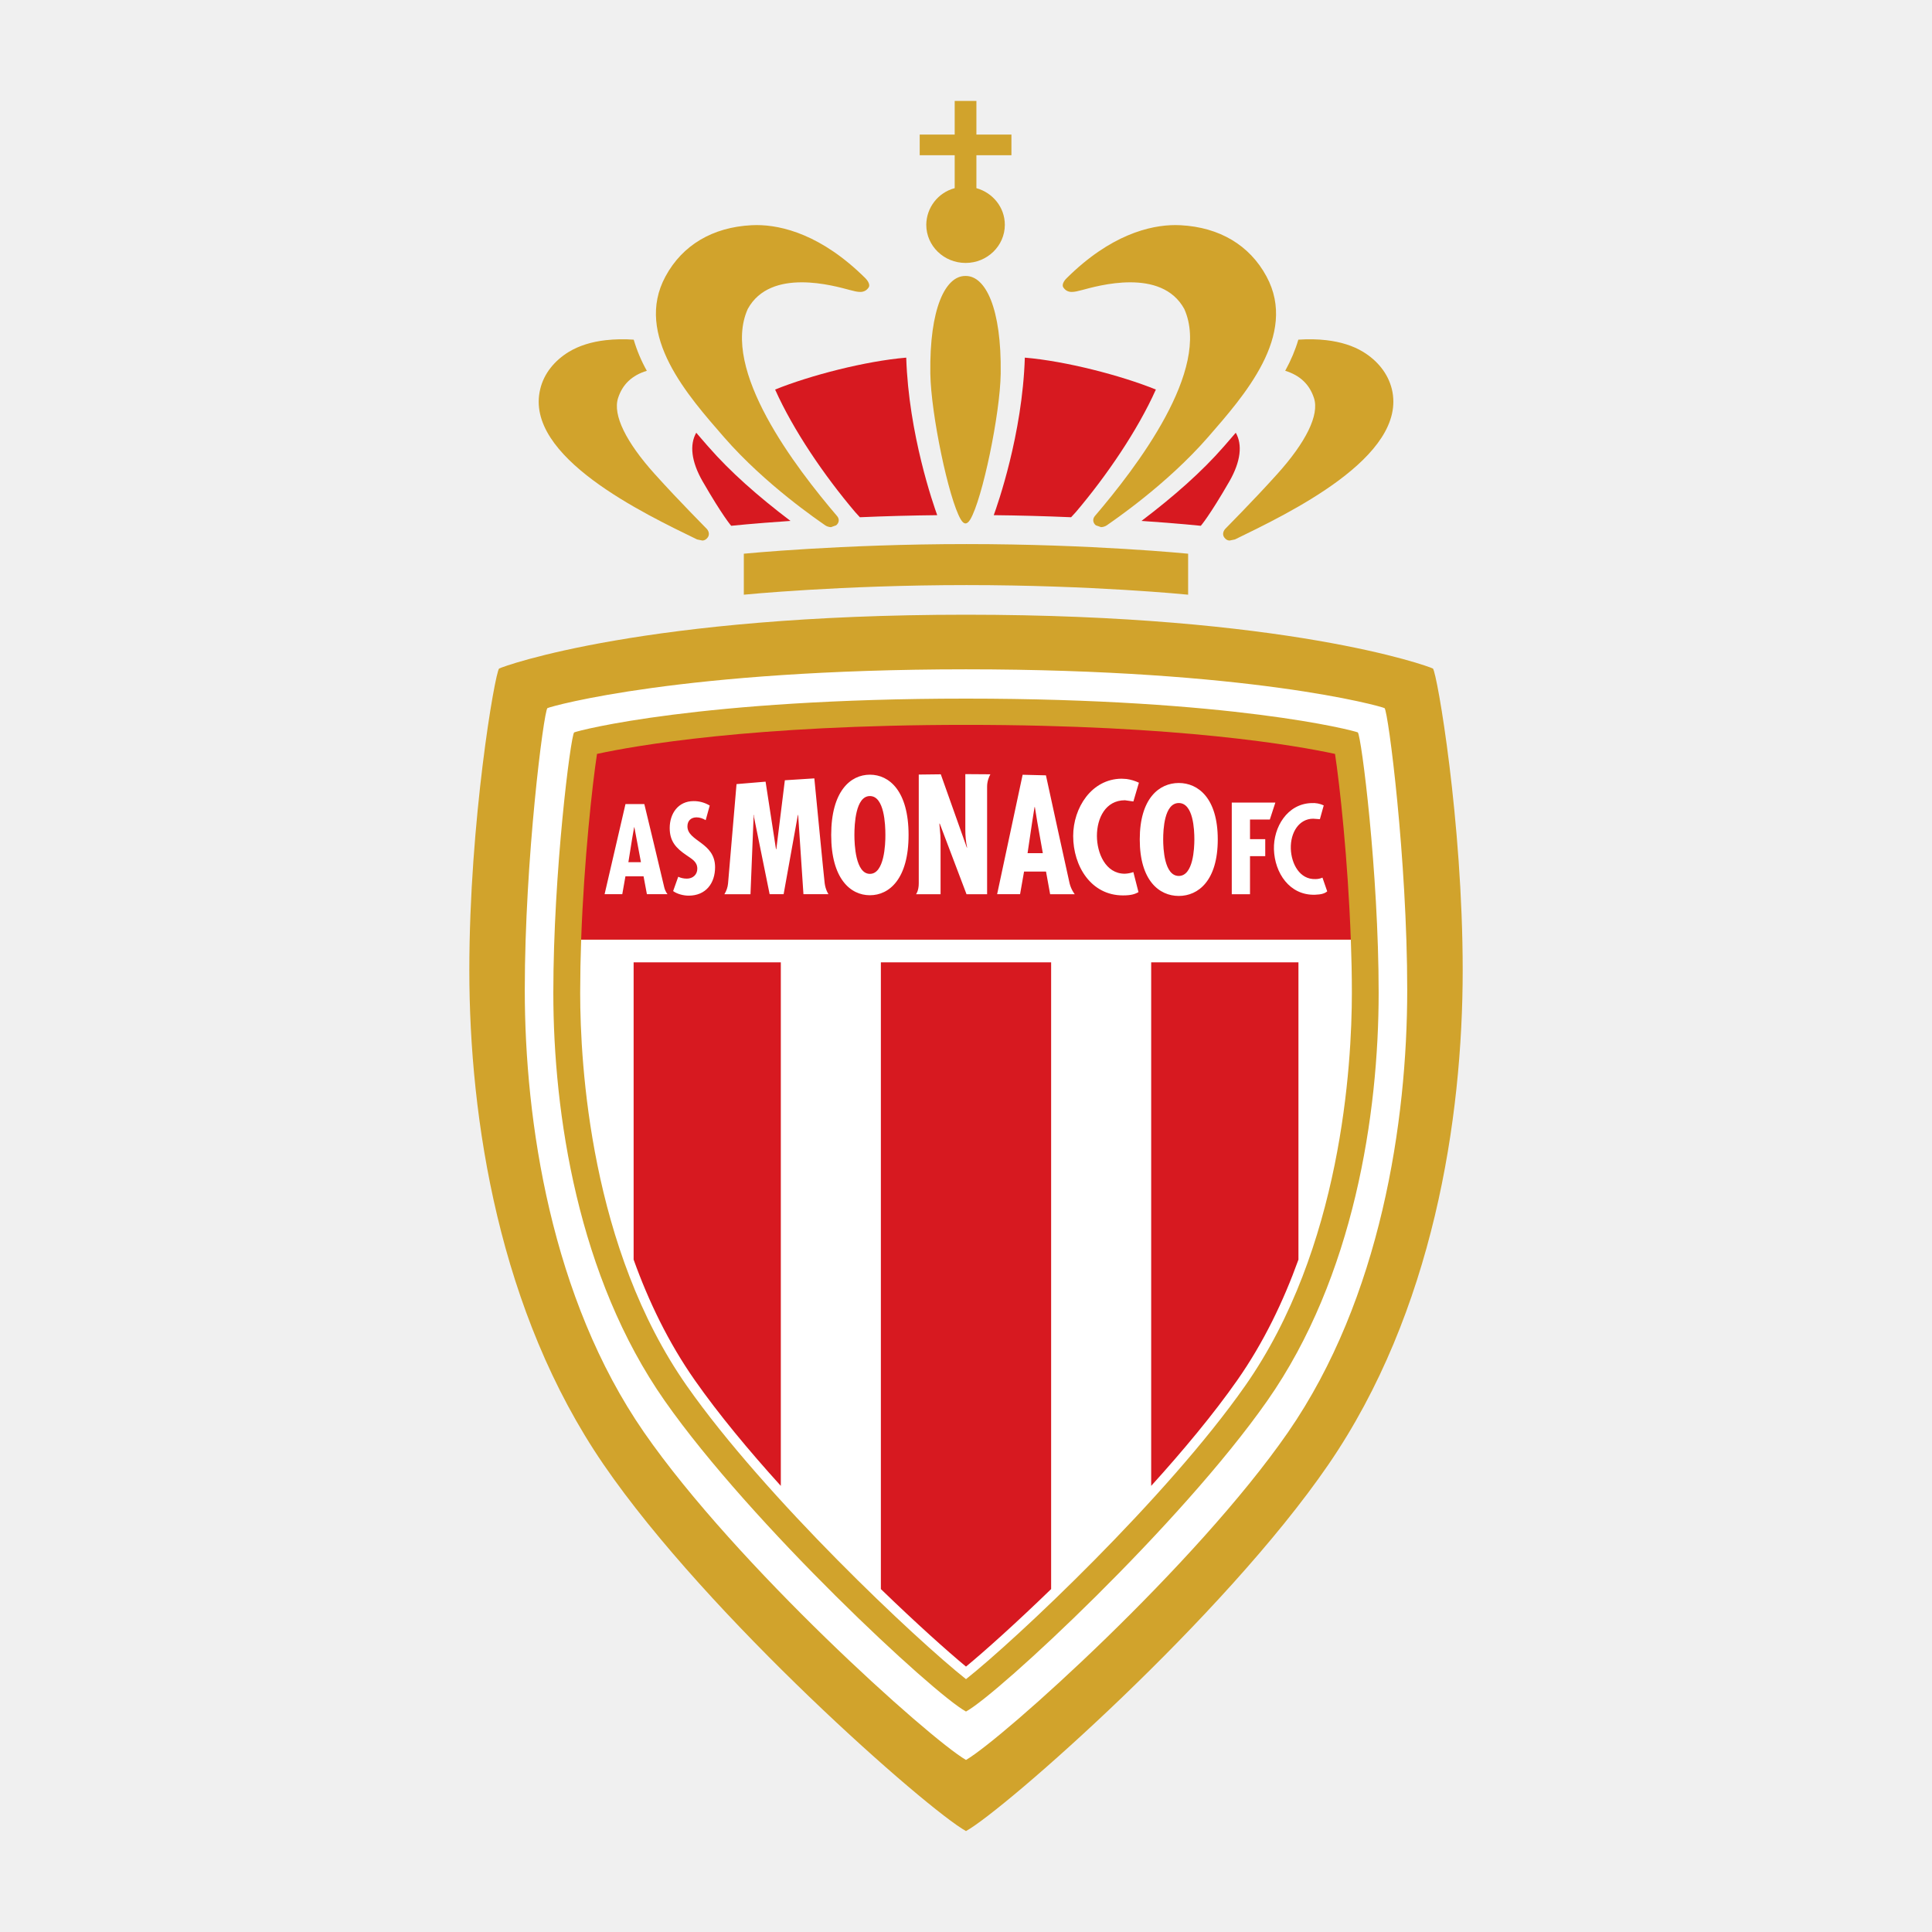
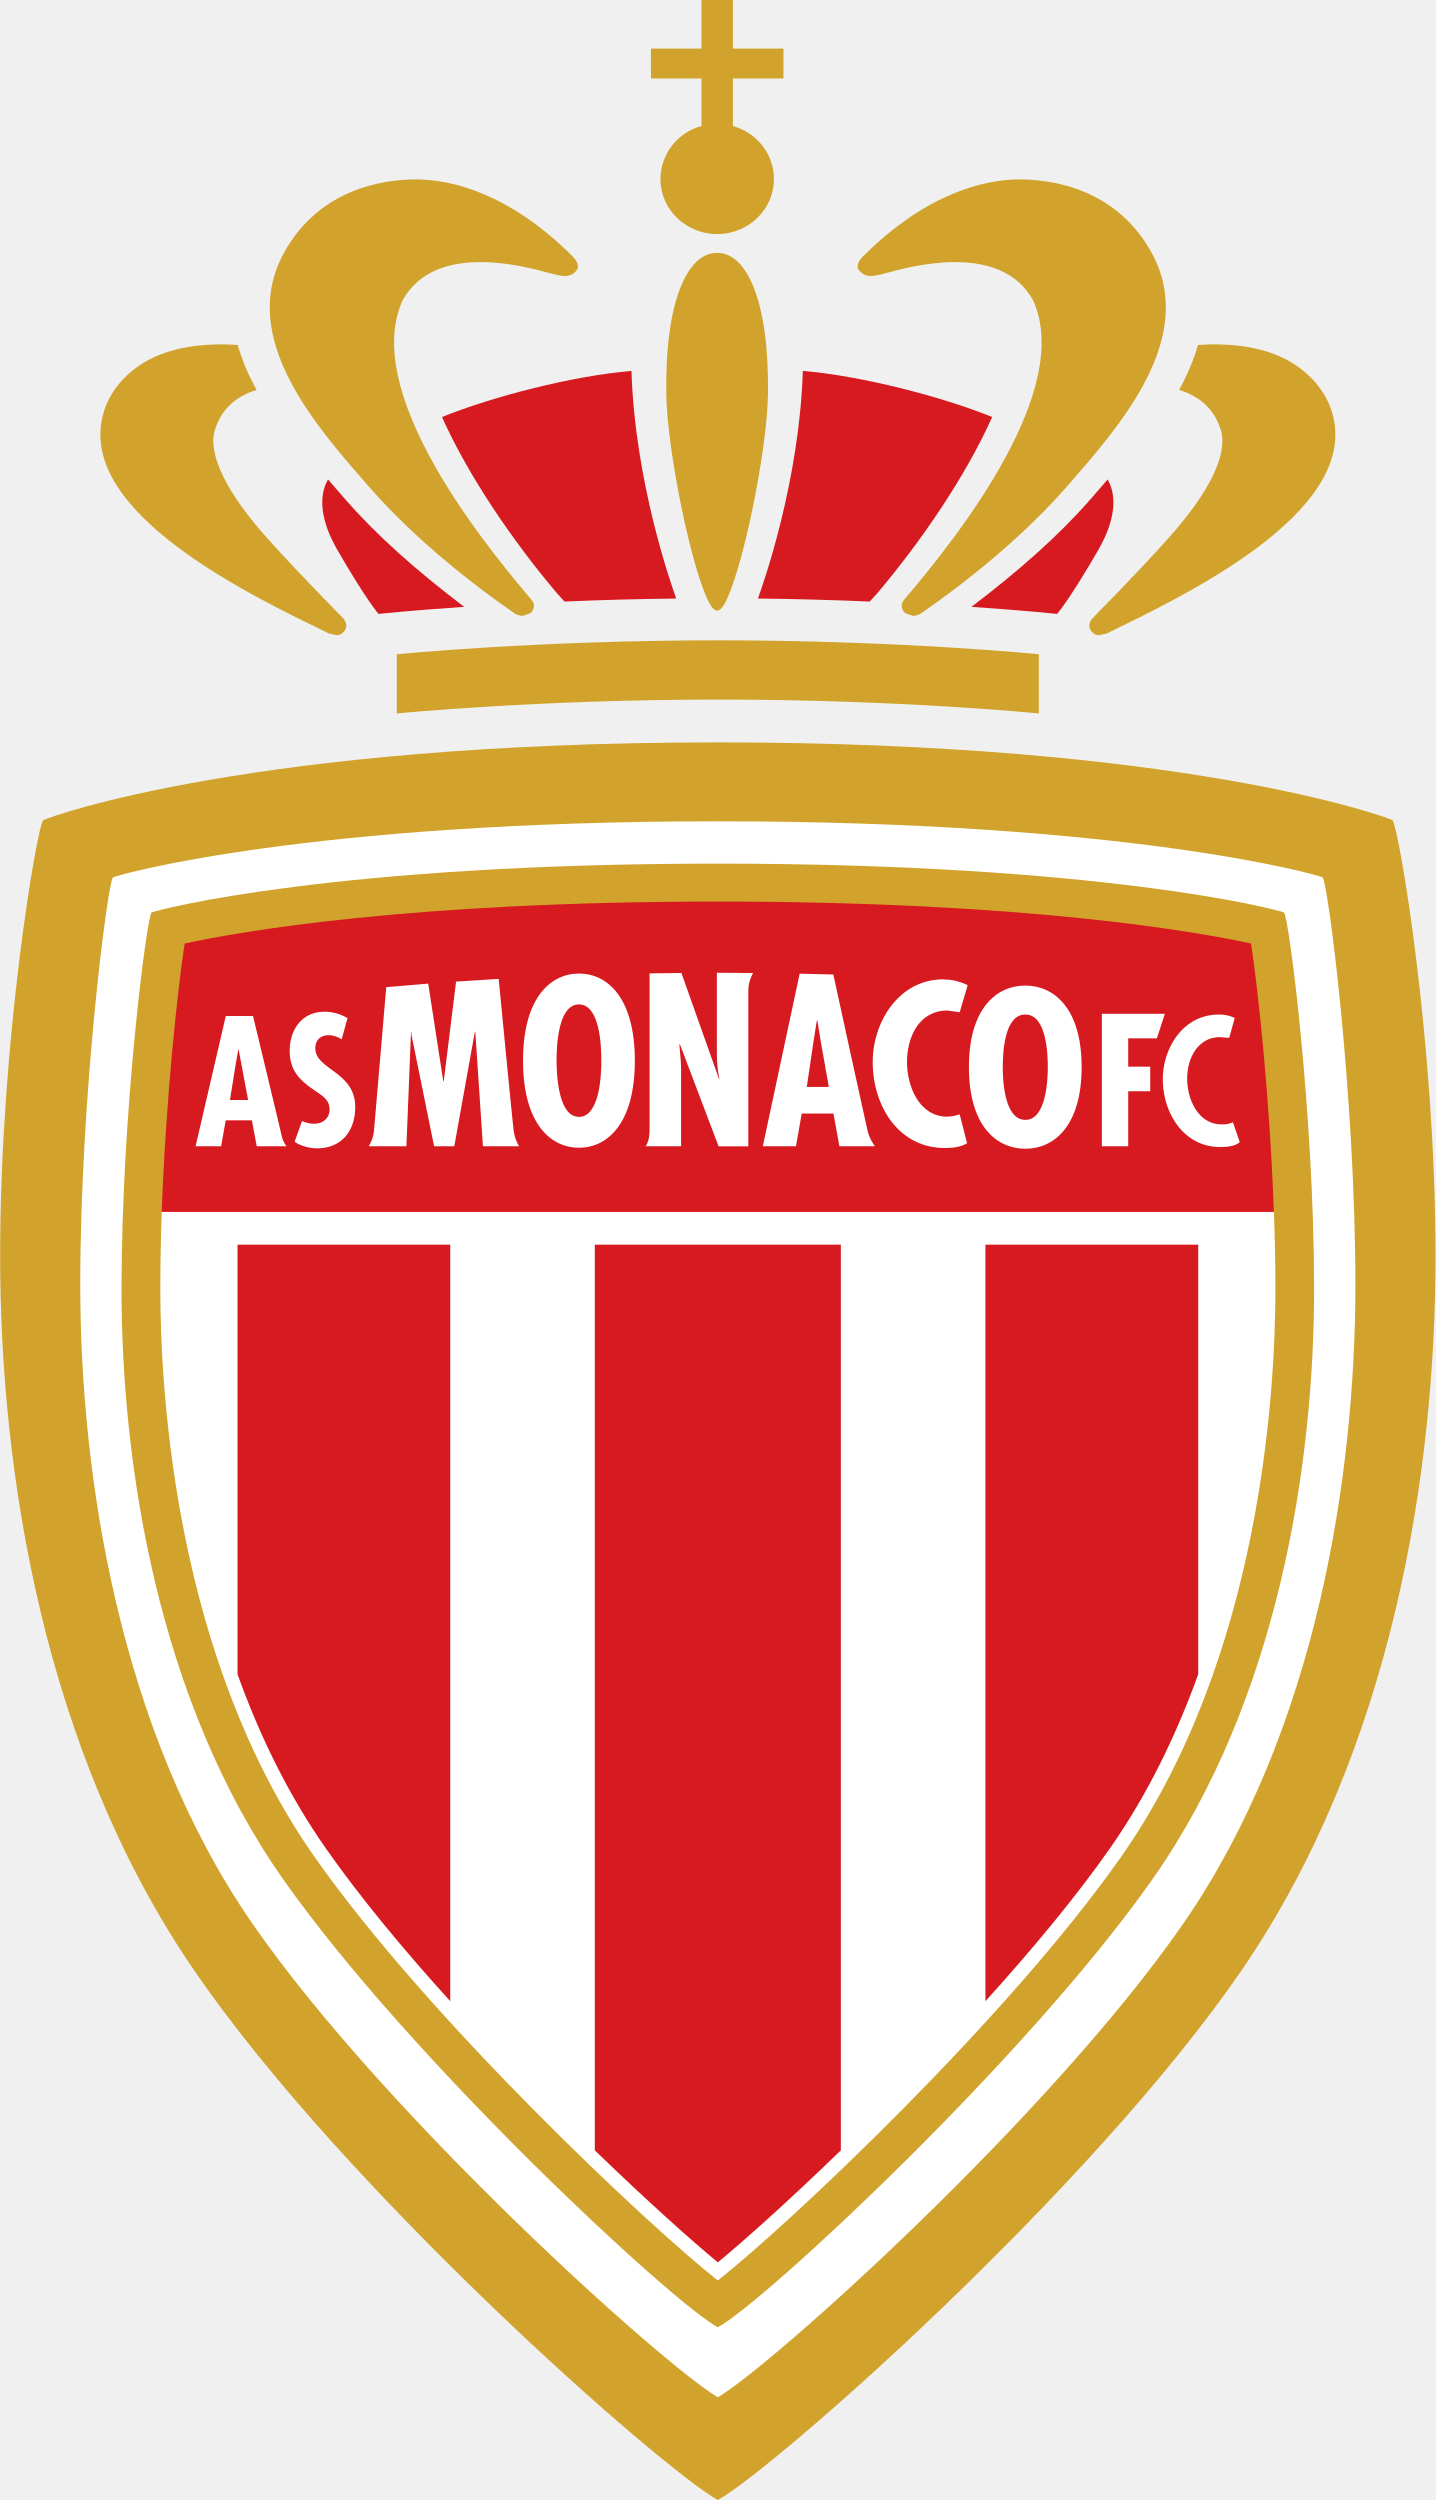
- <svg xmlns="http://www.w3.org/2000/svg" width="80" height="80" viewBox="0 0 80 80">
+ <svg xmlns="http://www.w3.org/2000/svg" viewBox="19.43 4.18 41.13 71.64">
  <path fill="#D1A32C" d="M49.198 24.625s-3.95-.398-9.175-.398c-5.231 0-9.223.398-9.223.398v-1.697s4.032-.399 9.223-.399c5.182 0 9.175.399 9.175.399v1.697zM27.11 19.627c-1.178-1.309-1.746-2.441-1.517-3.144.183-.568.576-.942 1.191-1.129a6.184 6.184 0 0 1-.543-1.289 6.387 6.387 0 0 0-1.158.021c-.6.068-1.119.234-1.531.485-.589.36-1.028.893-1.182 1.539-.686 2.809 4.35 5.181 6.494 6.227l.225.046c.087-.005.15-.046.208-.117.088-.111.067-.249-.025-.36-.039-.049-1.113-1.114-2.162-2.279zm8.86-7.725c.089-.149-.109-.354-.137-.382-1.806-1.793-3.445-2.2-4.506-2.2l-.214.006c-1.604.084-2.855.82-3.557 2.121-1.318 2.432.955 4.965 2.418 6.649 1.732 1.991 3.967 3.494 4.202 3.66.11.072.229.072.235.072l.212-.076c.127-.101.142-.26.042-.379-1.714-2.008-4.83-6.062-3.702-8.579.946-1.73 3.6-.951 4.22-.787.343.09.603.161.787-.105z" />
-   <path fill="#D71920" d="M29.338 18.504l-.081-.091-.427-.494c-.284.497-.204 1.191.256 1.999.84 1.458 1.191 1.854 1.191 1.854s.885-.095 2.455-.202c-1.353-1.025-2.507-2.047-3.394-3.066zm21.325 0l.08-.091.427-.494c.285.497.203 1.191-.255 1.999-.841 1.458-1.192 1.854-1.192 1.854s-.885-.095-2.456-.202c1.352-1.025 2.507-2.047 3.396-3.066zm-13.138-3.695c-1.68.141-3.972.732-5.429 1.321.75 1.681 2.036 3.567 3.312 5.071l.198.217a97.822 97.822 0 0 1 3.202-.086c-.148-.409-1.183-3.348-1.283-6.523zm4.911 0c1.679.141 3.969.732 5.426 1.321-.751 1.681-2.035 3.567-3.311 5.071l-.199.217a97.58 97.58 0 0 0-3.203-.086c.149-.409 1.187-3.348 1.287-6.523z" />
+   <path fill="#D71920" d="m29.338 18.504-.081-.091-.427-.494c-.284.497-.204 1.191.256 1.999.84 1.458 1.191 1.854 1.191 1.854s.885-.095 2.455-.202c-1.353-1.025-2.507-2.047-3.394-3.066zm21.325 0 .08-.091.427-.494c.285.497.203 1.191-.255 1.999-.841 1.458-1.192 1.854-1.192 1.854s-.885-.095-2.456-.202c1.352-1.025 2.507-2.047 3.396-3.066zm-13.138-3.695c-1.68.141-3.972.732-5.429 1.321.75 1.681 2.036 3.567 3.312 5.071l.198.217a97.822 97.822 0 0 1 3.202-.086c-.148-.409-1.183-3.348-1.283-6.523zm4.911 0c1.679.141 3.969.732 5.426 1.321-.751 1.681-2.035 3.567-3.311 5.071l-.199.217a97.58 97.58 0 0 0-3.203-.086c.149-.409 1.187-3.348 1.287-6.523z" />
  <path fill="#D1A32C" d="M52.89 19.627c1.178-1.309 1.749-2.441 1.519-3.144-.185-.568-.58-.942-1.191-1.129.243-.444.421-.872.543-1.289.416-.028.8-.02 1.156.021.599.068 1.118.234 1.529.485.59.36 1.027.893 1.187 1.539.682 2.809-4.355 5.181-6.496 6.227l-.226.046c-.09-.005-.151-.046-.208-.117-.089-.111-.067-.249.026-.36.039-.049 1.112-1.114 2.161-2.279zm-8.86-7.725c-.093-.149.106-.354.137-.382 1.806-1.793 3.445-2.2 4.507-2.2l.212.006c1.604.084 2.855.82 3.557 2.121 1.317 2.432-.953 4.965-2.416 6.649-1.734 1.991-3.97 3.494-4.202 3.66a.465.465 0 0 1-.233.072l-.216-.076c-.125-.101-.141-.26-.044-.379 1.716-2.008 4.831-6.062 3.707-8.579-.949-1.73-3.603-.951-4.223-.787-.342.09-.602.161-.786-.105zm-2.149-5.474v-.855h-1.45V4.179h-.899v1.394h-1.449v.855h1.449v1.363a1.585 1.585 0 0 0-1.177 1.517c0 .872.728 1.58 1.629 1.58.895 0 1.624-.708 1.624-1.58 0-.721-.498-1.327-1.177-1.517V6.428h1.45zm-.444 9.041c.037-2.711-.63-4.042-1.444-4.042h-.025c-.816 0-1.485 1.33-1.445 4.042.024 1.666.755 5.173 1.257 6.033.072.124.141.173.198.173.06 0 .126-.046.199-.165.502-.848 1.236-4.37 1.26-6.041zm17.897 12.214c-.227-.117-6.093-2.229-19.334-2.229-13.242 0-19.106 2.113-19.333 2.229-.174.176-1.233 6.32-1.233 12.489 0 6.167 1.229 14.155 5.561 20.473C29.325 66.962 38.398 74.931 40 75.821c1.602-.891 10.674-8.859 15.007-15.177 4.332-6.318 5.56-14.306 5.56-20.473-.001-6.168-1.061-12.312-1.233-12.488z" />
  <path fill="#FFF" d="M57.332 29.322c-.199-.093-5.597-1.604-17.332-1.607-11.737.003-17.131 1.515-17.333 1.607-.155.156-.937 6.256-.937 11.676s1.091 12.754 4.94 18.315C30.483 64.816 38.474 71.988 40 72.876c1.524-.888 9.519-8.06 13.331-13.563 3.847-5.562 4.939-12.896 4.939-18.315s-.784-11.52-.938-11.676zm-4.859 28.684C48.883 63.131 41.331 70.148 40 70.871c-1.333-.722-8.882-7.739-12.473-12.863-3.593-5.127-4.615-11.896-4.615-16.898 0-5 .717-10.638.862-10.782.194-.086 5.24-1.399 16.225-1.4 10.987.001 16.031 1.313 16.225 1.399.146.144.863 5.782.863 10.78.001 5.003-1.021 11.773-4.614 16.899zm3.462-19.098h-31.87a64.658 64.658 0 0 0-.041 2.199c0 3 .43 10.589 4.417 16.28C31.69 62.021 37.961 67.918 40 69.53c2.038-1.612 8.311-7.509 11.558-12.144 3.988-5.691 4.42-13.28 4.42-16.28 0-.728-.016-1.467-.043-2.198z" />
  <path fill="#D71920" d="M26.237 39.848v12.31c.617 1.72 1.438 3.432 2.535 4.996.979 1.398 2.232 2.908 3.56 4.373V39.848h-6.095zm27.529 0v12.31c-.621 1.72-1.439 3.432-2.535 4.996-.979 1.398-2.237 2.908-3.563 4.373V39.848h6.098zm1.514-8.63c-1.551-.337-6.4-1.202-15.28-1.203-8.881.001-13.73.866-15.279 1.203-.194 1.26-.537 4.396-.657 7.69h31.87c-.117-3.295-.461-6.431-.654-7.69zM40 39.848h-3.525V65.8c1.465 1.418 2.745 2.565 3.525 3.21.781-.644 2.062-1.793 3.525-3.21V39.848H40z" />
-   <path fill="#FFF" d="M28.465 34.217c0-.229.146-.372.378-.372.137 0 .265.048.378.117l.167-.606a1.274 1.274 0 0 0-.665-.184c-.644 0-.992.518-.992 1.116 0 .554.267.837.7 1.129.211.15.443.26.443.554 0 .252-.192.411-.431.411a.836.836 0 0 1-.359-.077l-.211.593c.171.124.432.189.644.189.707 0 1.093-.508 1.093-1.181-.002-1.03-1.145-1.064-1.145-1.689zm1.53 2.811h1.081l.132-3.281h.013v.085l.648 3.195h.579l.59-3.281h.012l.219 3.281h1.037s-.124-.174-.159-.464c-.034-.274-.383-3.879-.427-4.332l-1.221.078-.353 2.853h-.014l-.431-2.795-1.203.101c-.053.642-.328 3.879-.351 4.115a1.01 1.01 0 0 1-.152.445zm7.937 0h1.015v-2.229l-.007-.199-.042-.49.013-.012 1.111 2.931h.852V32.57c0-.218.076-.402.135-.508l-1.016-.007-.021.001v2.298c0 .25.021.502.073.735l-.01.011-1.079-3.038-.912.011v4.504c.001.307-.112.451-.112.451zm6.506-2.411c0 1.243.735 2.46 2.063 2.46.33 0 .496-.052.641-.137l-.212-.829a1.186 1.186 0 0 1-.356.068c-.801 0-1.153-.864-1.153-1.567 0-.728.353-1.475 1.161-1.475l.349.05.229-.777a1.755 1.755 0 0 0-.514-.154l-.208-.012c-1.242.013-2 1.208-2 2.373zm8.143-.681l.229-.704h-1.805v3.796h.755v-1.577h.631v-.704h-.631v-.812h.821zm1.885 2.465c-.642.021-.994-.622-1.016-1.256-.021-.68.345-1.244.925-1.244l.279.02.159-.571a1.03 1.03 0 0 0-.511-.096c-.998.03-1.577.998-1.551 1.917.03.975.647 1.913 1.705 1.878.266-.008.407-.058.501-.14l-.197-.569a.692.692 0 0 1-.294.061zm-18.445-4.323c-.803 0-1.603.68-1.603 2.496 0 1.816.799 2.496 1.603 2.496.804 0 1.601-.679 1.601-2.496 0-1.816-.796-2.496-1.601-2.496zm0 4.107c-.598 0-.642-1.225-.642-1.612 0-.429.044-1.61.642-1.61s.641 1.18.641 1.61c.002.386-.043 1.612-.641 1.612zm-9.341-2.89h-.78l-.865 3.732h.732l.131-.742h.75l.139.742h.855s-.099-.108-.141-.302c-.04-.193-.821-3.43-.821-3.43zm-.66 2.407l.159-.996.079-.451h.01l.085.451.187.996h-.52zm16.219 1.326l.165-.939h.909l.171.939h1.019s-.147-.181-.213-.449c-.058-.249-.859-3.91-.98-4.474l-.965-.024-1.056 4.946h.95zm.502-2.996l.097-.614h.013l.1.614.23 1.296h-.632l.192-1.296zm6.07-1.61c-.811 0-1.616.637-1.616 2.336 0 1.705.806 2.341 1.616 2.341s1.614-.636 1.614-2.341c0-1.698-.804-2.336-1.614-2.336zm0 3.849c-.604 0-.646-1.148-.646-1.512 0-.4.042-1.507.646-1.507.603 0 .645 1.106.645 1.507-.001.363-.043 1.512-.645 1.512z" />
+   <path fill="#FFF" d="M28.465 34.217c0-.229.146-.372.378-.372.137 0 .265.048.378.117l.167-.606a1.274 1.274 0 0 0-.665-.184c-.644 0-.992.518-.992 1.116 0 .554.267.837.7 1.129.211.15.443.26.443.554 0 .252-.192.411-.431.411a.836.836 0 0 1-.359-.077l-.211.593c.171.124.432.189.644.189.707 0 1.093-.508 1.093-1.181-.002-1.03-1.145-1.064-1.145-1.689zm1.53 2.811h1.081l.132-3.281h.013v.085l.648 3.195h.579l.59-3.281h.012l.219 3.281h1.037s-.124-.174-.159-.464c-.034-.274-.383-3.879-.427-4.332l-1.221.078-.353 2.853h-.014l-.431-2.795-1.203.101c-.053.642-.328 3.879-.351 4.115a1.01 1.01 0 0 1-.152.445zm7.937 0h1.015v-2.229l-.007-.199-.042-.49.013-.012 1.111 2.931h.852V32.57c0-.218.076-.402.135-.508l-1.016-.007-.021.001v2.298c0 .25.021.502.073.735l-.01.011-1.079-3.038-.912.011v4.504c.001.307-.112.451-.112.451zm6.506-2.411c0 1.243.735 2.46 2.063 2.46.33 0 .496-.052.641-.137l-.212-.829a1.186 1.186 0 0 1-.356.068c-.801 0-1.153-.864-1.153-1.567 0-.728.353-1.475 1.161-1.475l.349.05.229-.777a1.755 1.755 0 0 0-.514-.154l-.208-.012c-1.242.013-2 1.208-2 2.373zm8.143-.681.229-.704h-1.805v3.796h.755v-1.577h.631v-.704h-.631v-.812h.821zm1.885 2.465c-.642.021-.994-.622-1.016-1.256-.021-.68.345-1.244.925-1.244l.279.02.159-.571a1.03 1.03 0 0 0-.511-.096c-.998.03-1.577.998-1.551 1.917.03.975.647 1.913 1.705 1.878.266-.008.407-.058.501-.14l-.197-.569a.692.692 0 0 1-.294.061zm-18.445-4.323c-.803 0-1.603.68-1.603 2.496 0 1.816.799 2.496 1.603 2.496.804 0 1.601-.679 1.601-2.496 0-1.816-.796-2.496-1.601-2.496zm0 4.107c-.598 0-.642-1.225-.642-1.612 0-.429.044-1.61.642-1.61s.641 1.18.641 1.61c.002.386-.043 1.612-.641 1.612zm-9.341-2.89h-.78l-.865 3.732h.732l.131-.742h.75l.139.742h.855s-.099-.108-.141-.302c-.04-.193-.821-3.43-.821-3.43zm-.66 2.407.159-.996.079-.451h.01l.085.451.187.996h-.52zm16.219 1.326.165-.939h.909l.171.939h1.019s-.147-.181-.213-.449c-.058-.249-.859-3.91-.98-4.474l-.965-.024-1.056 4.946h.95zm.502-2.996.097-.614h.013l.1.614.23 1.296h-.632l.192-1.296zm6.07-1.61c-.811 0-1.616.637-1.616 2.336 0 1.705.806 2.341 1.616 2.341s1.614-.636 1.614-2.341c0-1.698-.804-2.336-1.614-2.336zm0 3.849c-.604 0-.646-1.148-.646-1.512 0-.4.042-1.507.646-1.507.603 0 .645 1.106.645 1.507-.001.363-.043 1.512-.645 1.512z" />
</svg>
